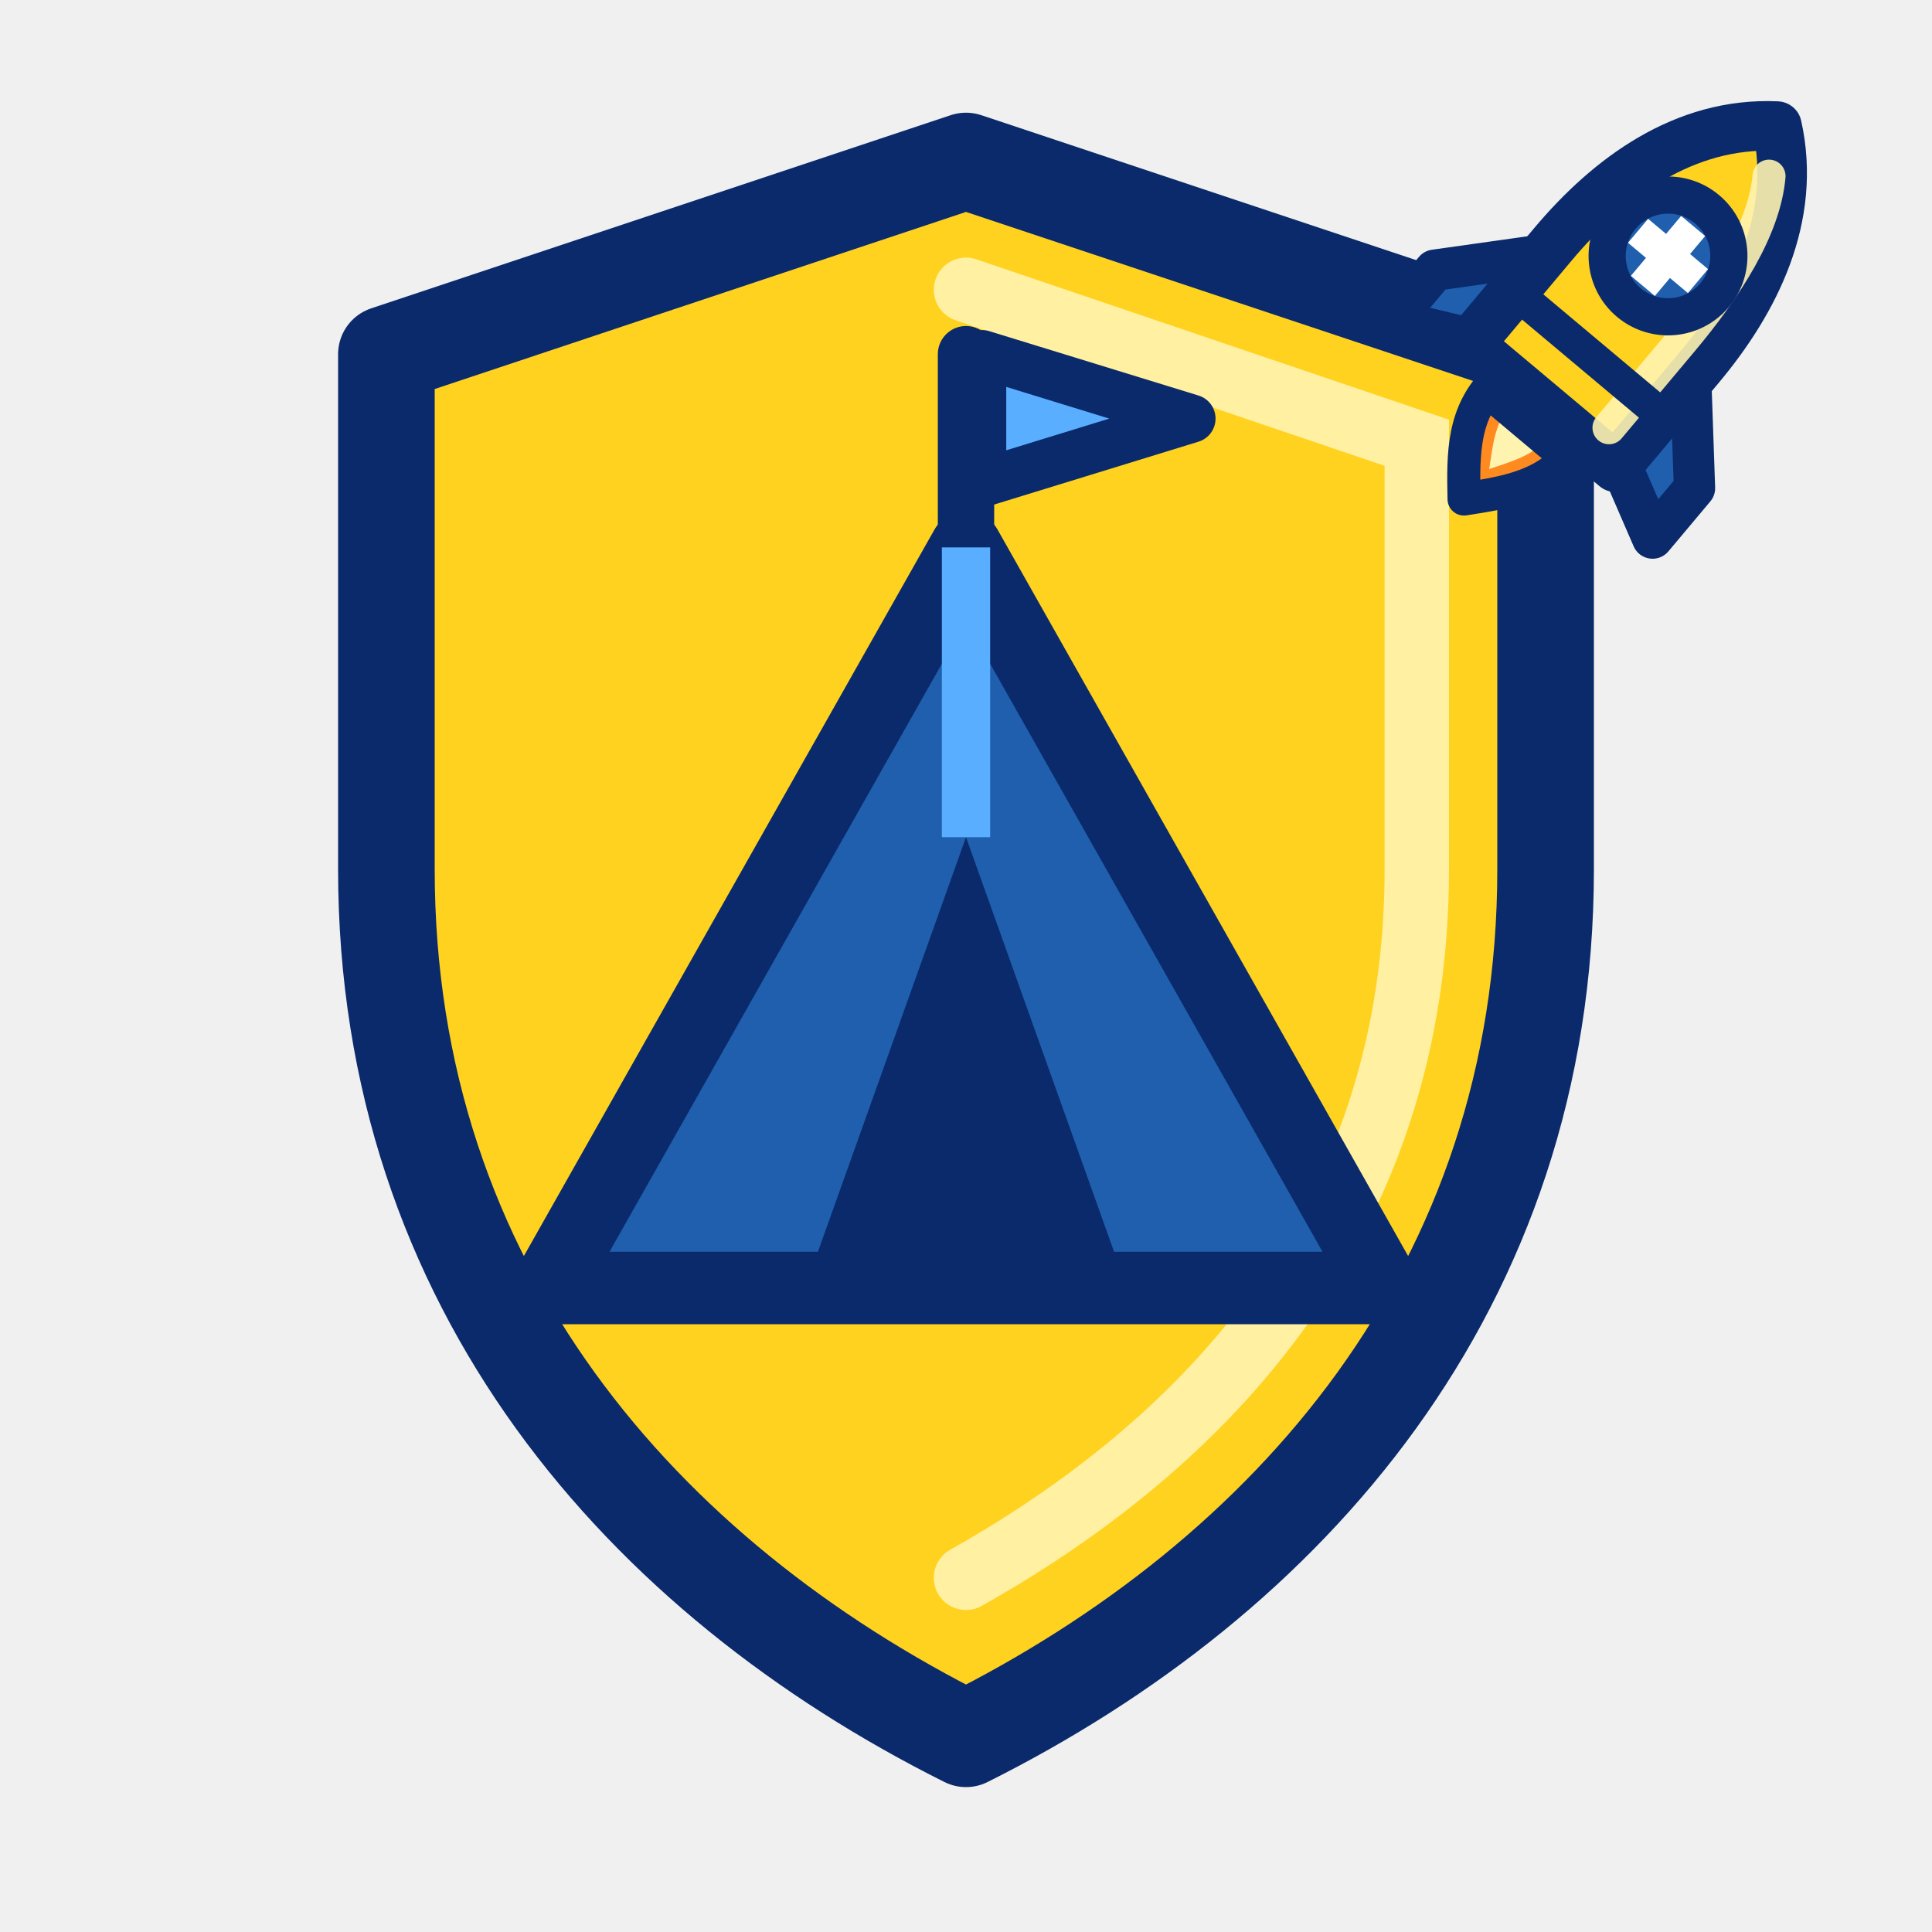
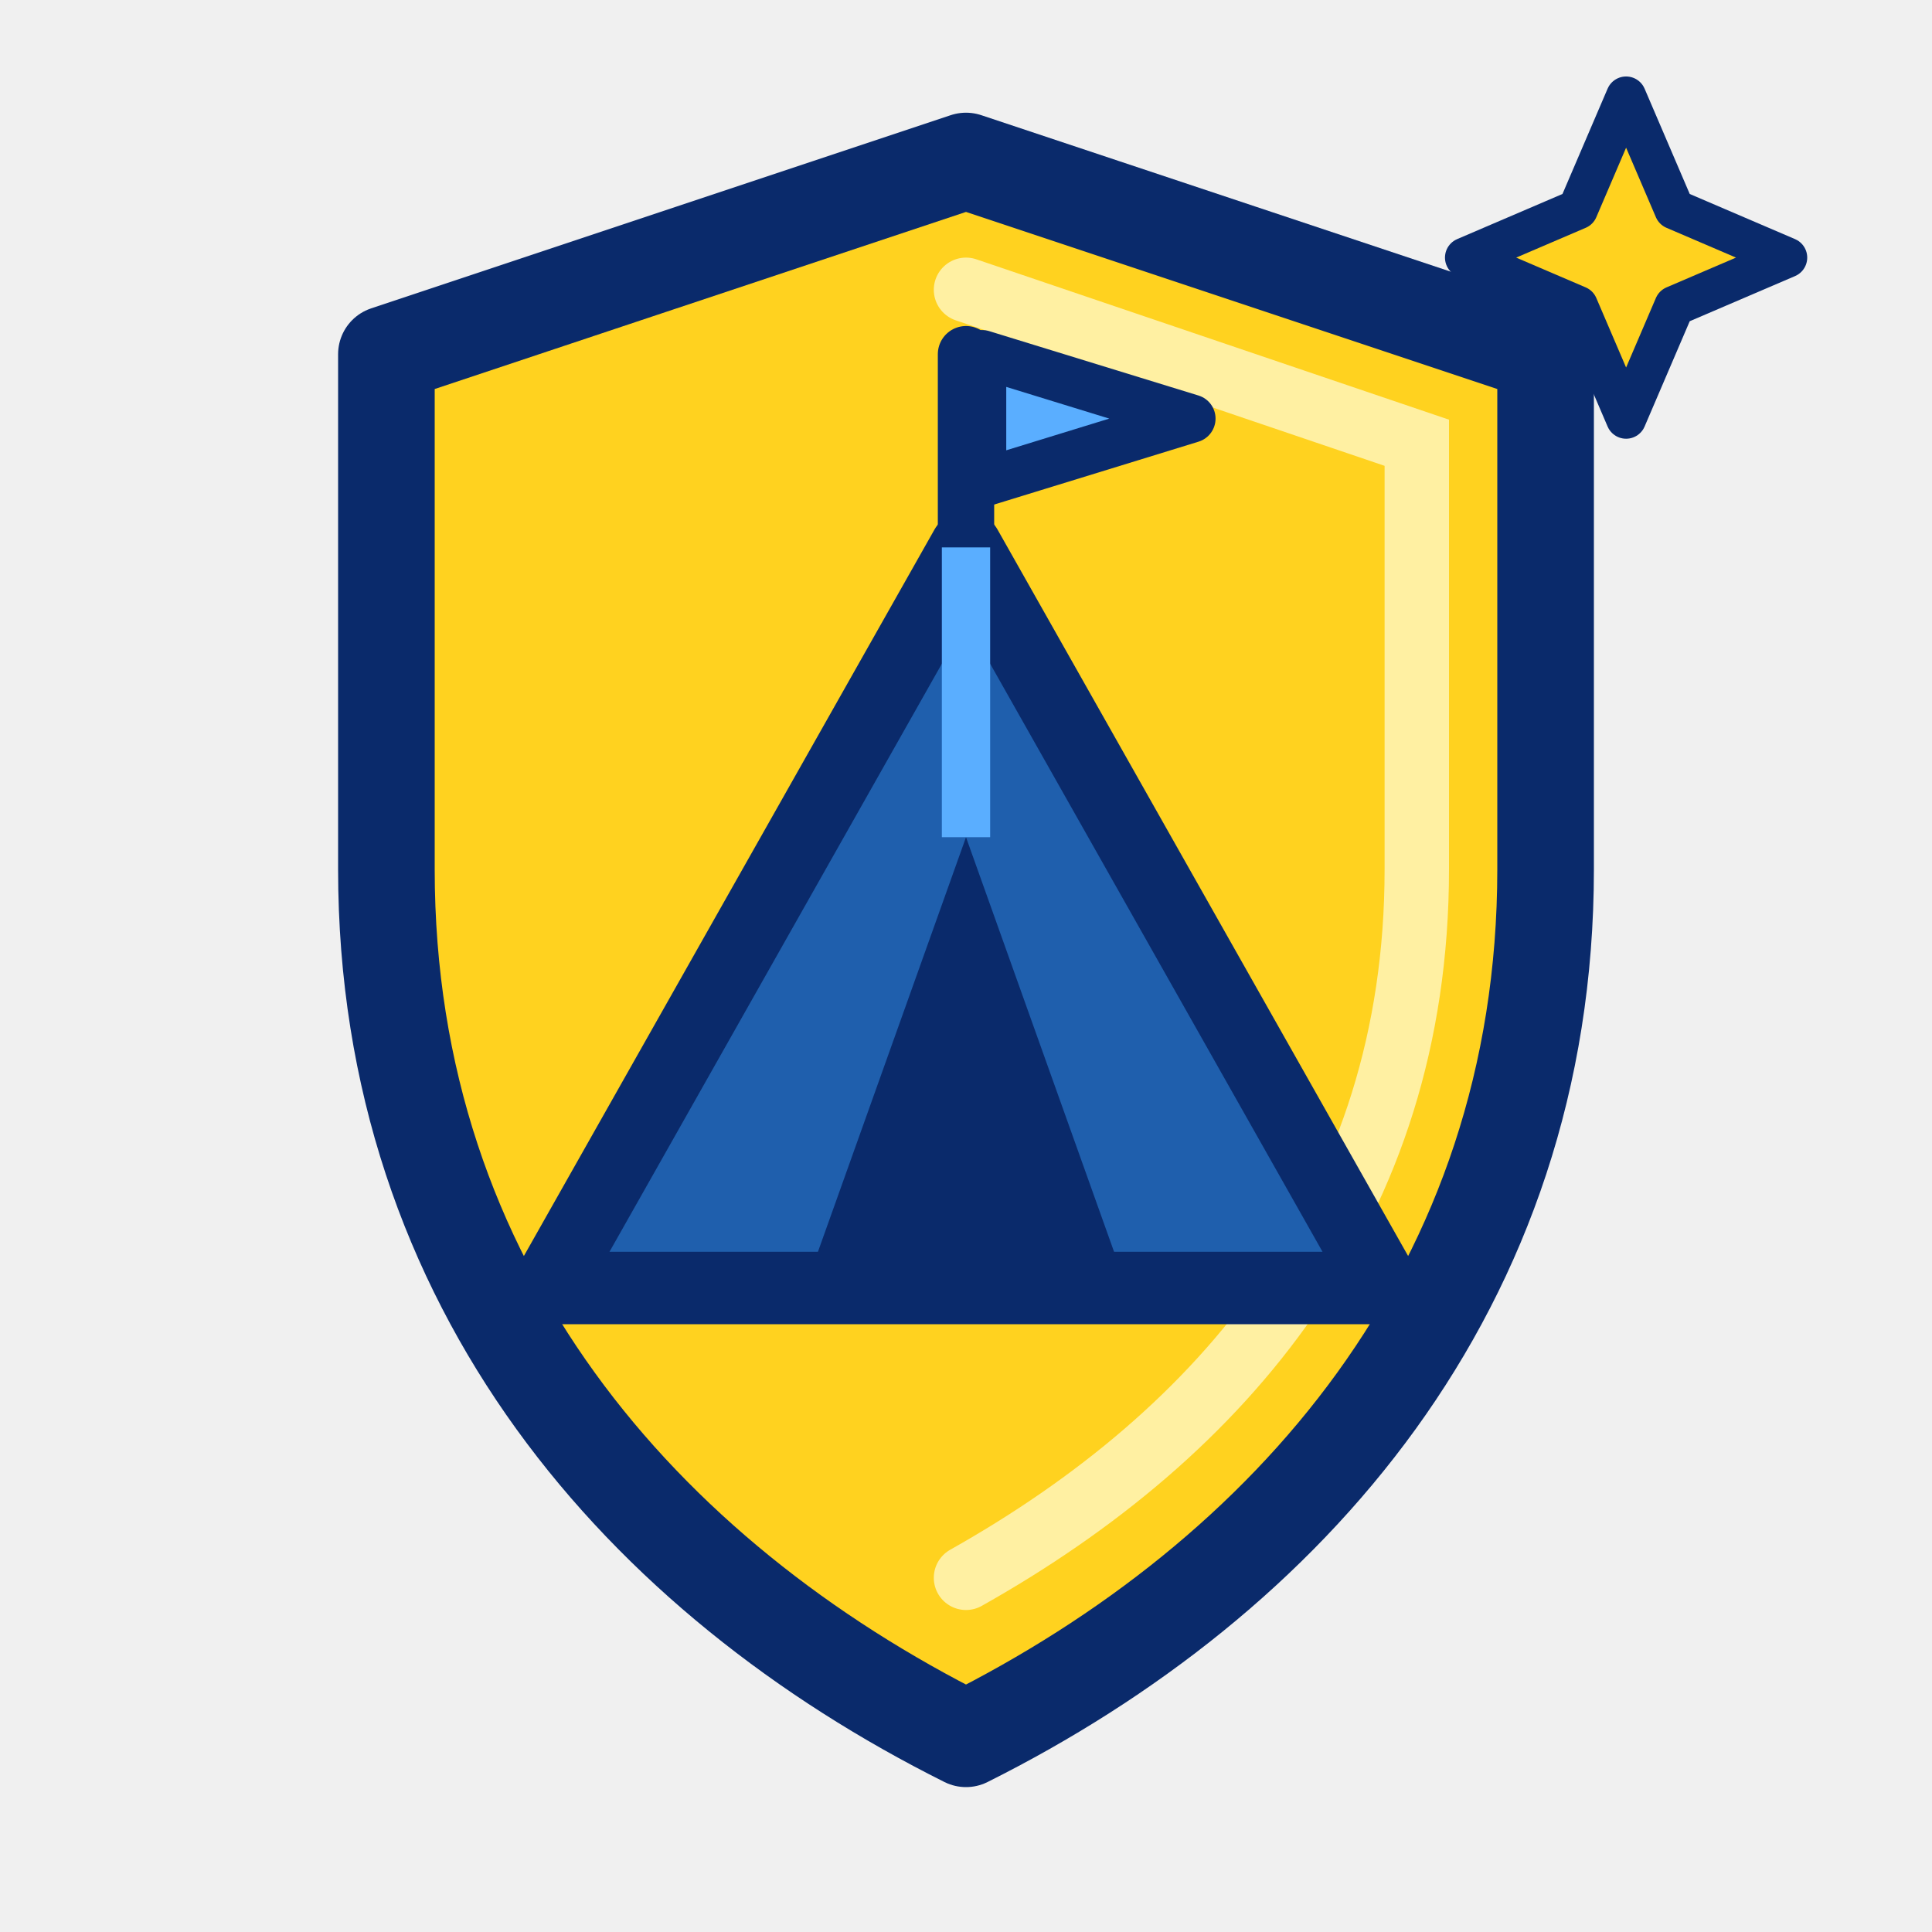
<svg xmlns="http://www.w3.org/2000/svg" viewBox="0 0 120 120">
  <path d="M60 10 L96 22 V54 C96 80 80 98 60 108 C40 98 24 80 24 54 V22 Z" fill="#FFD21F" stroke="#0A2A6B" stroke-linejoin="round" stroke-linecap="round" stroke-width="6" />
  <path d="M60 18 L88 27.5 V54 C88 75 76 89 60 98" fill="none" stroke="#FFF3B0" stroke-width="4" stroke-linecap="round" opacity=".9" />
  <path d="M60 22 V34" stroke="#0A2A6B" stroke-linejoin="round" stroke-linecap="round" stroke-width="3.5" />
  <path d="M61 22 L74 26 L61 30 Z" fill="#5AAEFF" stroke="#0A2A6B" stroke-linejoin="round" stroke-linecap="round" stroke-width="3" />
  <path d="M60 34 L86 80 H34 Z" fill="#1F5FAD" stroke="#0A2A6B" stroke-linejoin="round" stroke-linecap="round" stroke-width="4.5" />
  <path d="M60 52 L70 80 H50 Z" fill="#0A2A6B" />
  <path d="M60 34 L60 52" stroke="#5AAEFF" stroke-width="3" />
-   <g transform="translate(101 19) rotate(40) scale(0.27) translate(-60 -60)">
-     <path d="M48 92 C47 103 53 110 60 118 C67 110 73 103 72 92 Z" fill="#FF8A1F" stroke="#0A2A6B" stroke-linejoin="round" stroke-linecap="round" stroke-width="7.6" />
-     <path d="M54 93 C54 100 57 104 60 109 C63 104 66 100 66 93 Z" fill="#FFF3B0" />
-     <path d="M39 62 L21 82 V97 L39 88 Z" fill="#1F5FAD" stroke="#0A2A6B" stroke-linejoin="round" stroke-linecap="round" stroke-width="9.5" />
-     <path d="M81 62 L99 82 V97 L81 88 Z" fill="#1F5FAD" stroke="#0A2A6B" stroke-linejoin="round" stroke-linecap="round" stroke-width="9.5" />
-     <path d="M60 6 C77 19 82 40 82 60 V90 H38 V60 C38 40 43 19 60 6 Z" fill="#FFD21F" stroke="#0A2A6B" stroke-linejoin="round" stroke-linecap="round" stroke-width="11.4" />
-     <path d="M66 16 C73 26 75 42 75 58 V84" fill="none" stroke="#FFF3B0" stroke-width="7.6" stroke-linecap="round" opacity=".9" />
-     <path d="M38 74 H82" stroke="#0A2A6B" stroke-width="7.6" />
-     <rect x="49" y="90" width="22" height="6" rx="2" fill="#1F5FAD" stroke="#0A2A6B" stroke-linejoin="round" stroke-linecap="round" stroke-width="6.65" />
-     <circle cx="60" cy="45" r="14" fill="#1F5FAD" stroke="#0A2A6B" stroke-linejoin="round" stroke-linecap="round" stroke-width="8.55" />
-     <path d="M56.4 36 H63.6 V41.4 H69 V48.6 H63.6 V54 H56.4 V48.6 H51 V41.4 H56.4 Z" fill="#FFFFFF" />
-   </g>
+   <path d="M101 6 l3 7 7 3 -7 3 -3 7 -3 -7 -7 -3 7 -3z" fill="#FFD21F" stroke="#0A2A6B" stroke-linejoin="round" stroke-linecap="round" stroke-width="2.5" />
</svg>
